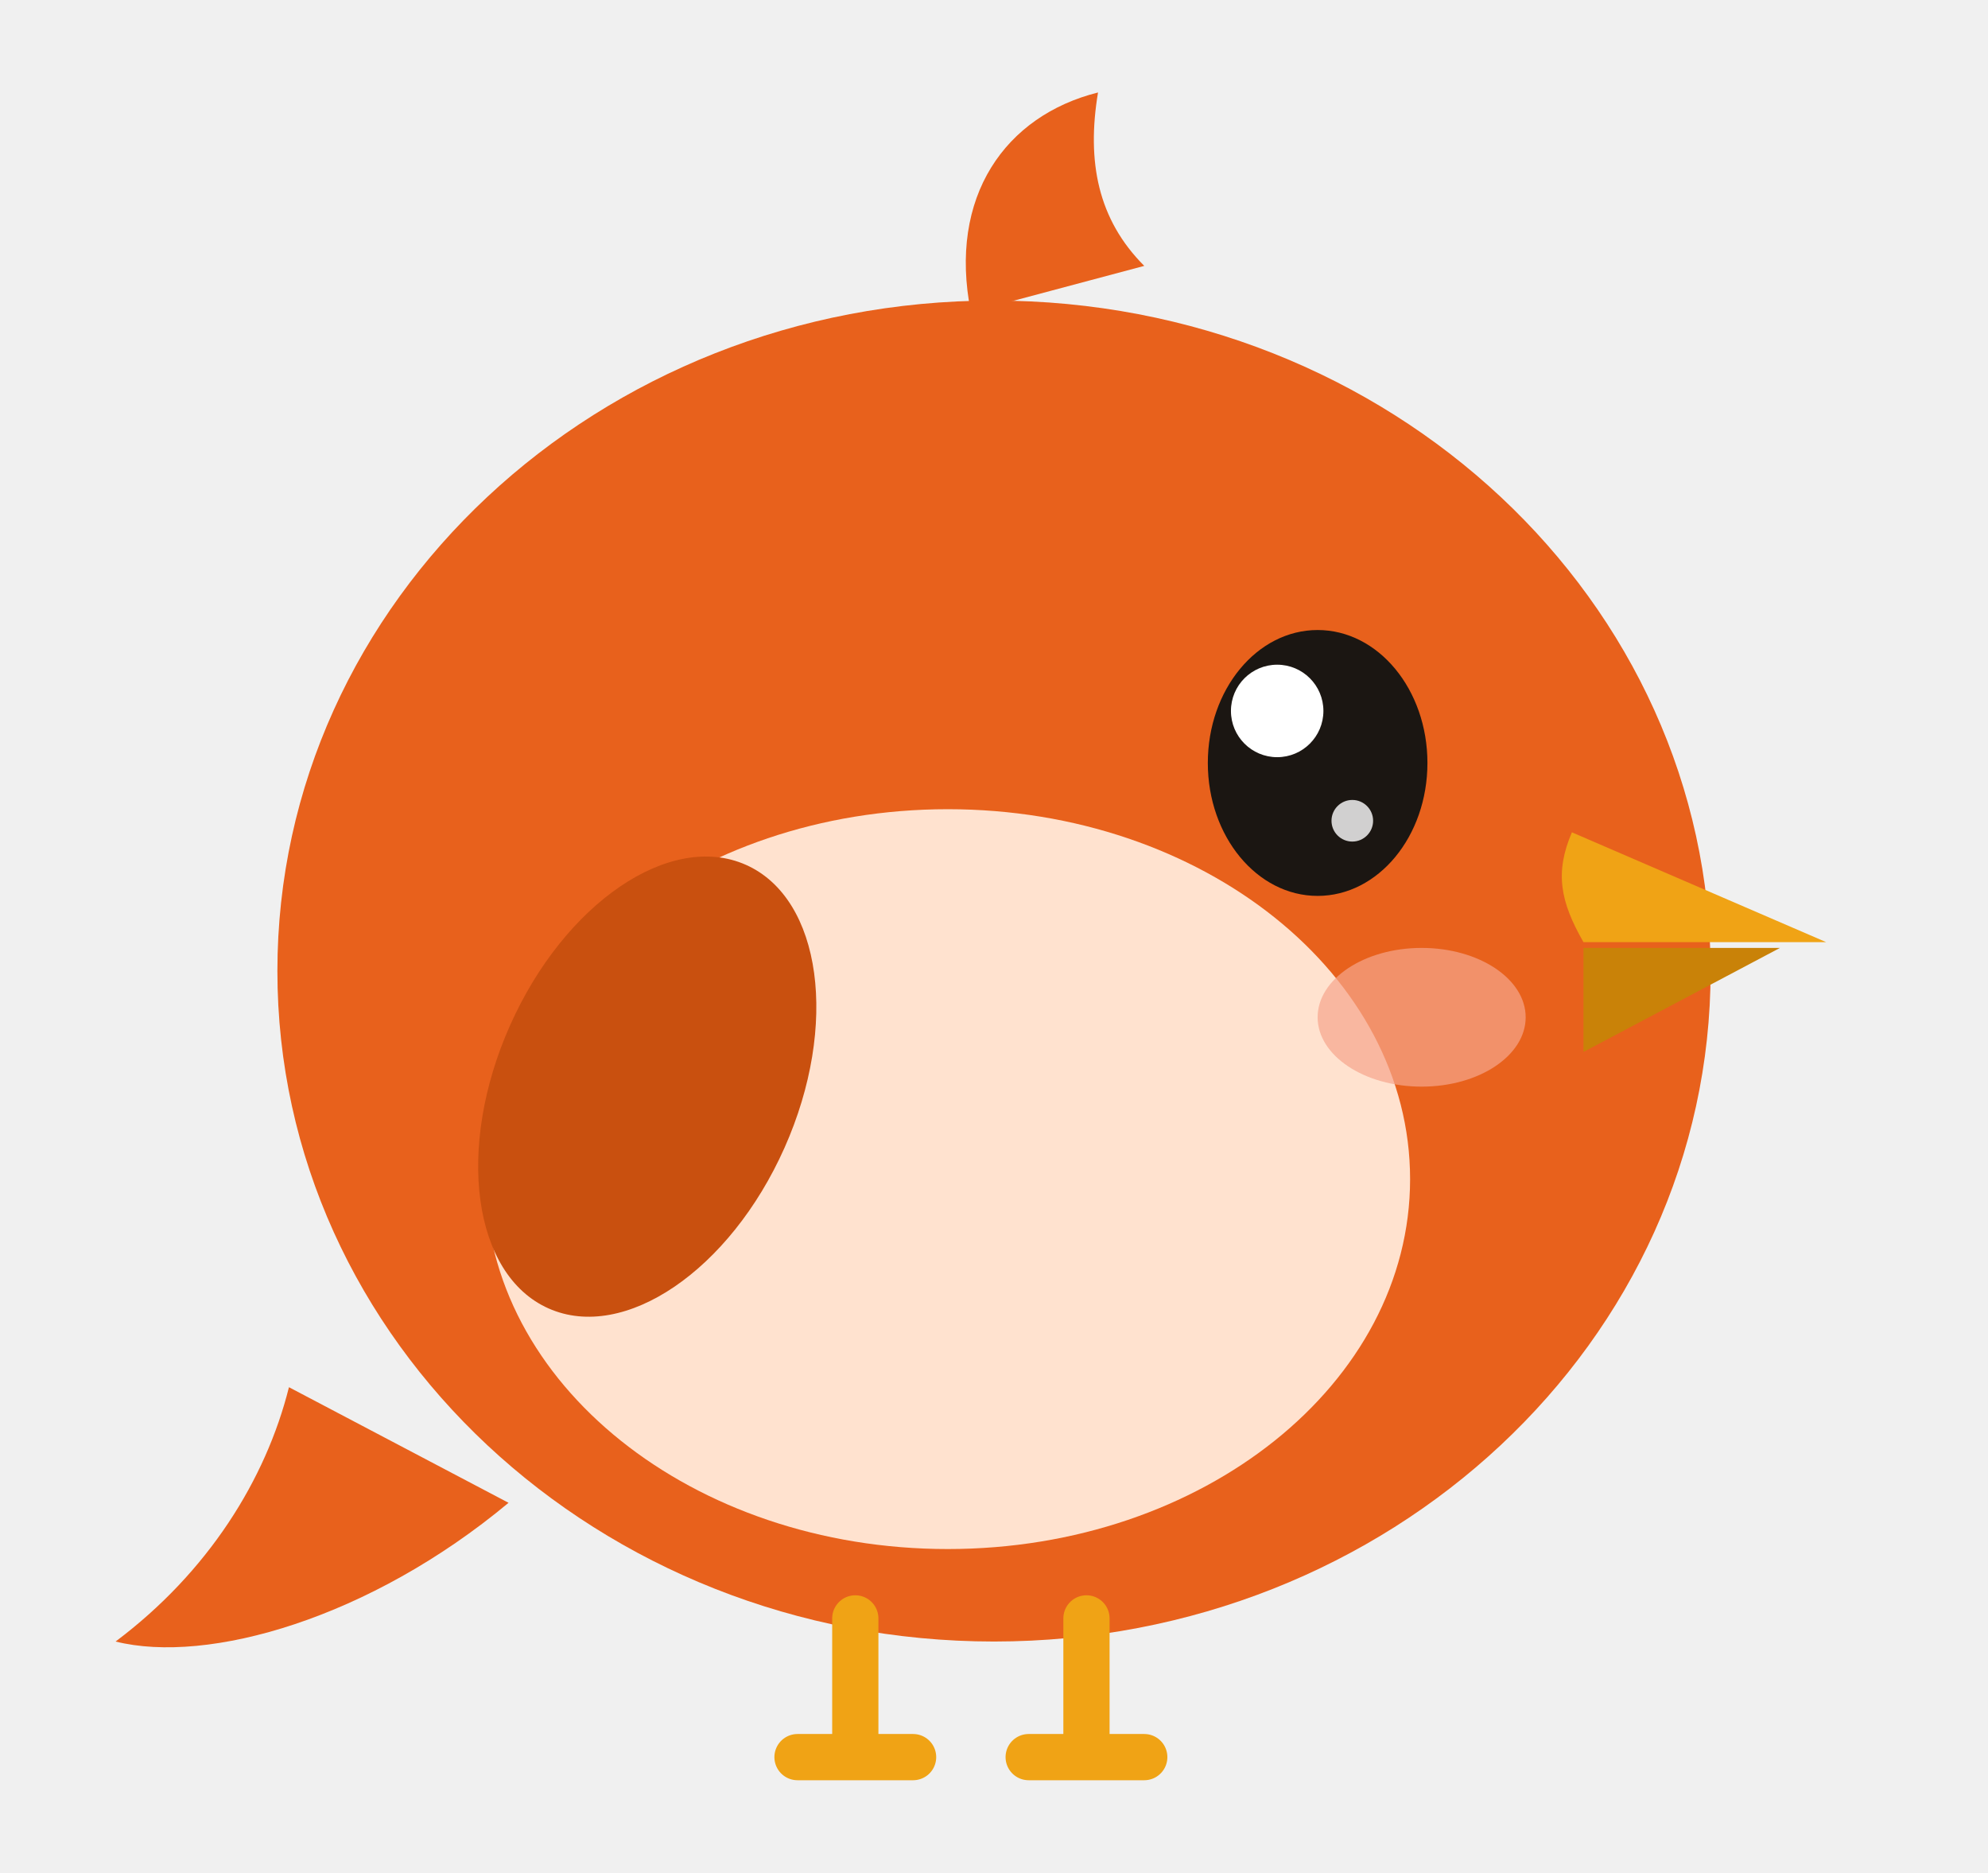
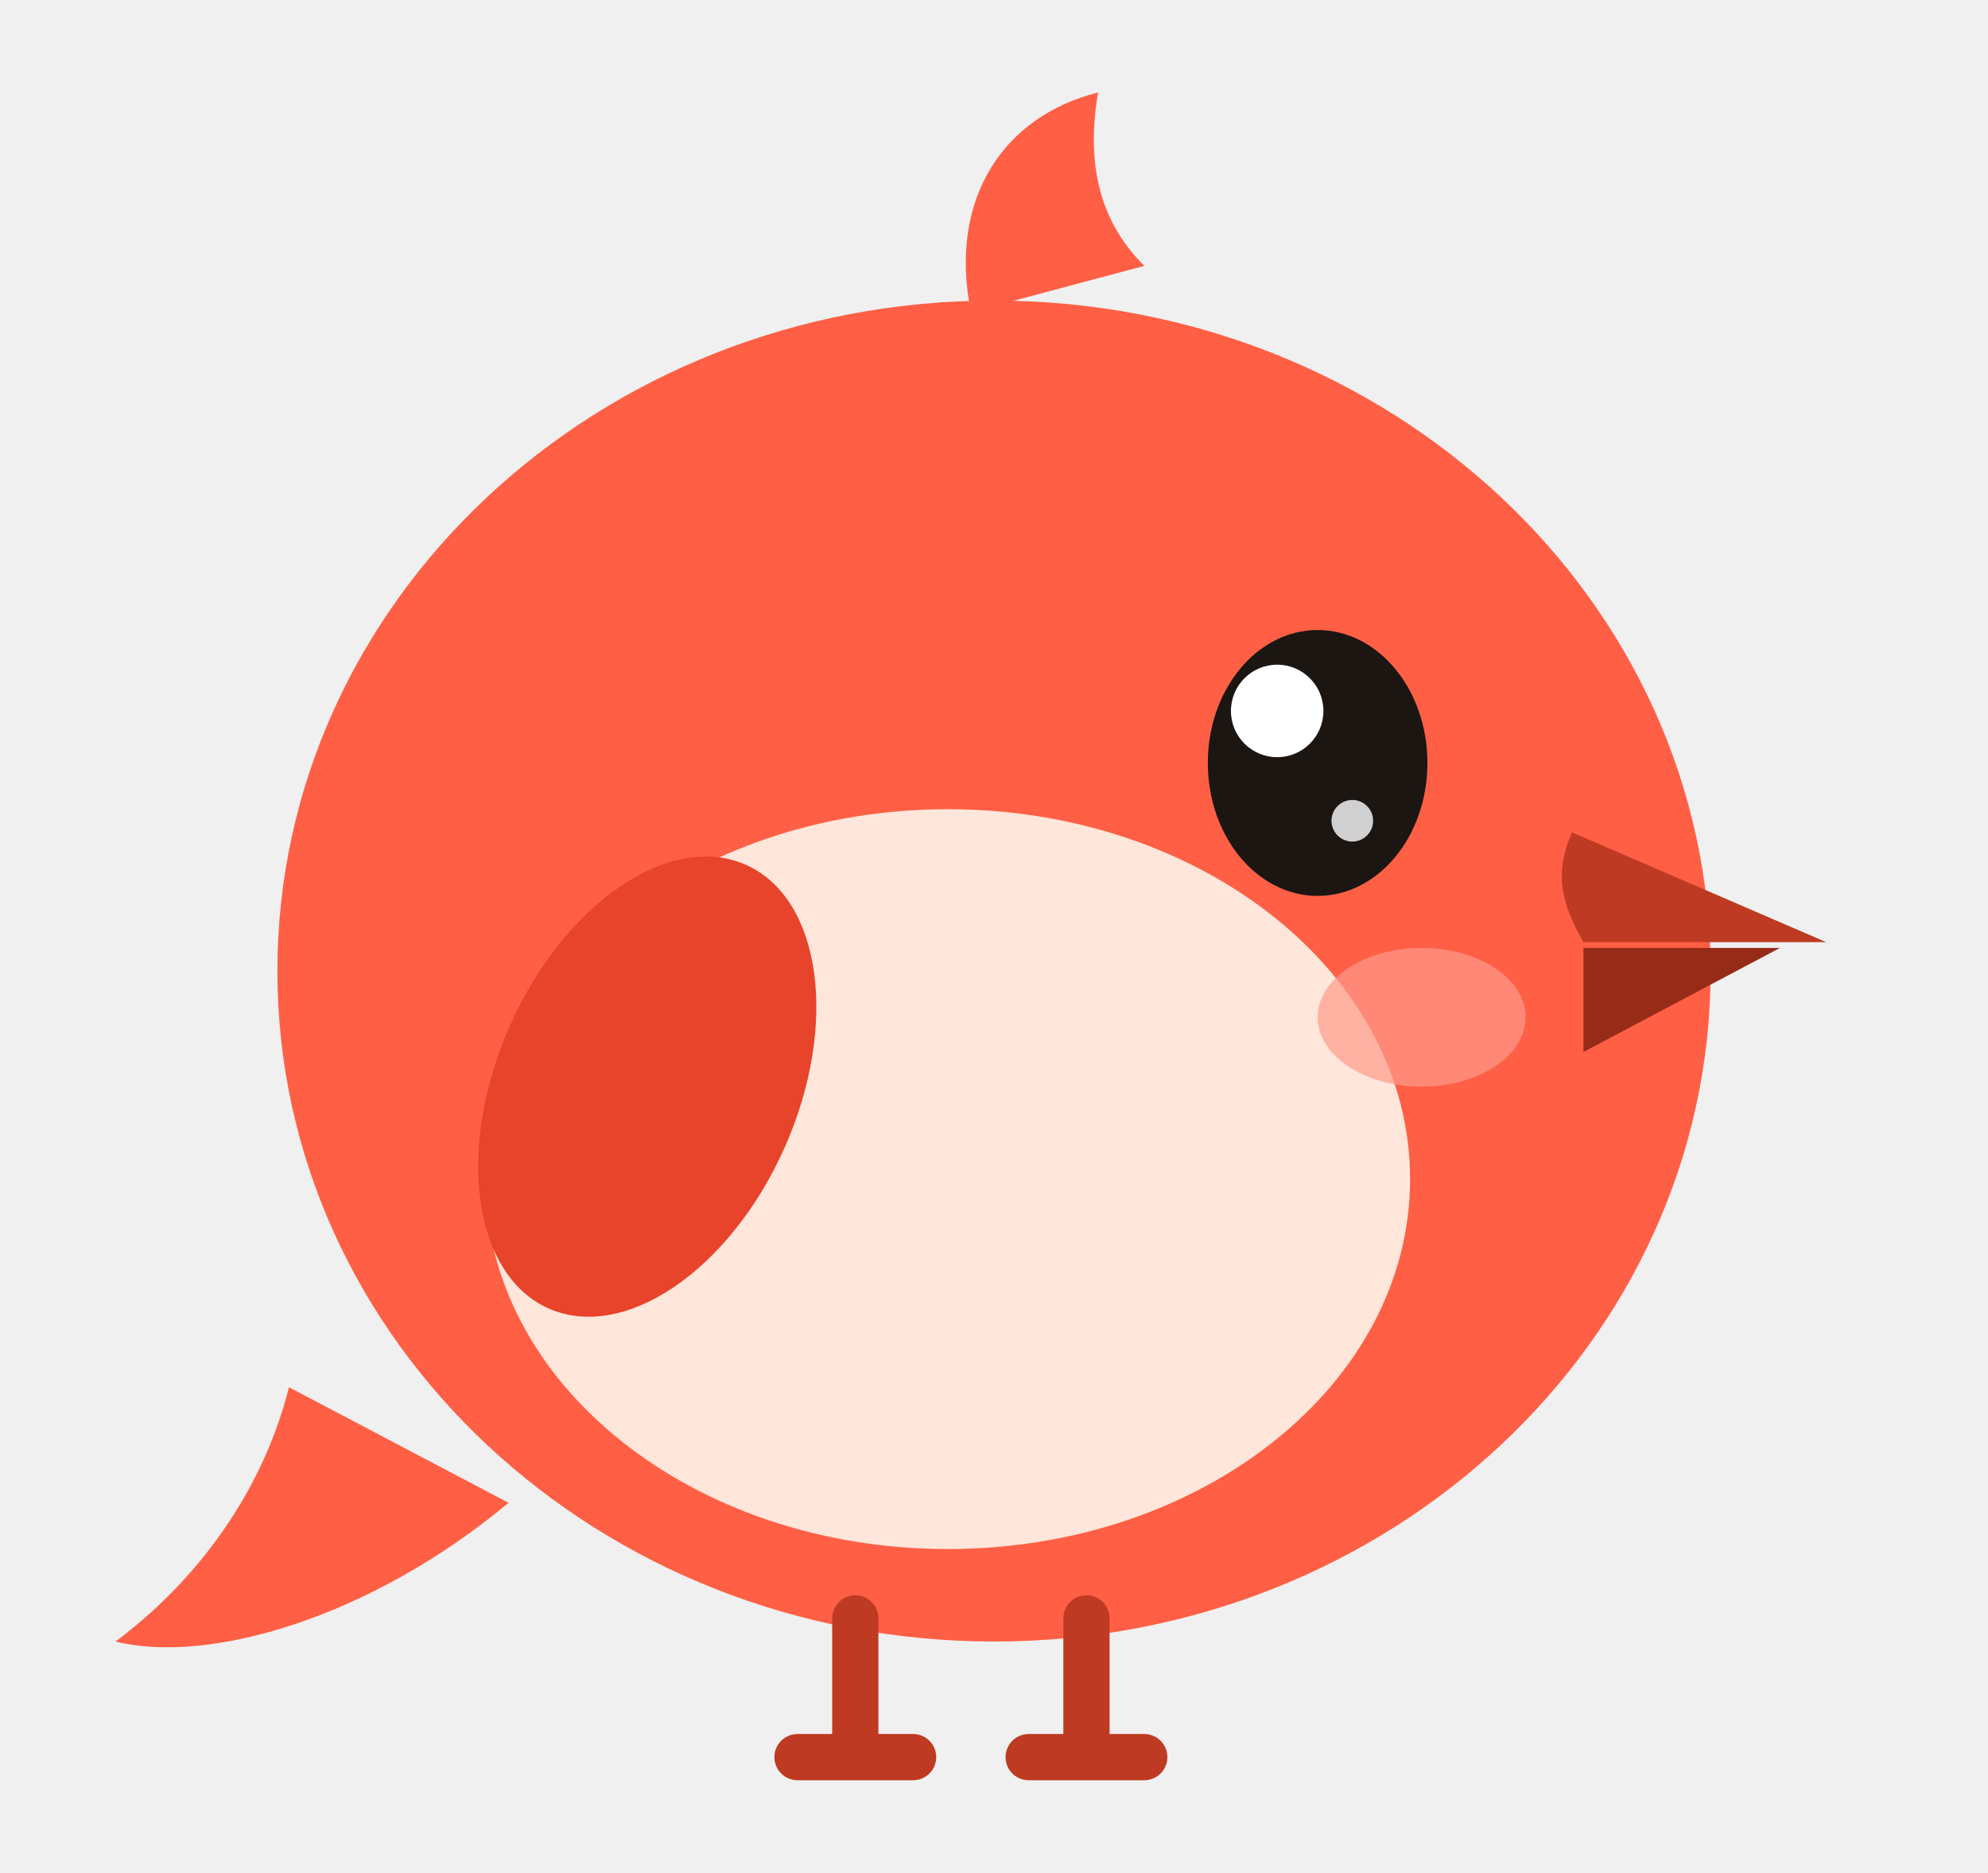
<svg xmlns="http://www.w3.org/2000/svg" viewBox="14 20 172 162">
  <g>
    <g>
-       <path d="M58 150c-12 10-26 14-34 12 8-6 13-14 15-22" fill="#e8611c" />
-       <path d="M98 47c-2-10 3-17 11-19-1 6 0 11 4 15" fill="#e8611c" />
-       <ellipse cx="100" cy="104" rx="62" ry="58" fill="#e8611c" />
-       <ellipse cx="96" cy="122" rx="40" ry="32" fill="#ffe2cf" />
-       <ellipse cx="70" cy="114" rx="13" ry="21" transform="rotate(24 70 114)" fill="#c9500f" />
-       <path d="M151 102h17l-17 9z" fill="#c98208" />
-       <path d="M150 92l22 9.5h-21c-2-3.5-2.5-6-1-9.5z" fill="#f0a315" />
+       <path d="M58 150c-12 10-26 14-34 12 8-6 13-14 15-22" fill="#ff5f45" />
+       <path d="M98 47c-2-10 3-17 11-19-1 6 0 11 4 15" fill="#ff5f45" />
+       <ellipse cx="100" cy="104" rx="62" ry="58" fill="#ff5f45" />
+       <ellipse cx="96" cy="122" rx="40" ry="32" fill="#ffe6da" />
+       <ellipse cx="70" cy="114" rx="13" ry="21" transform="rotate(24 70 114)" fill="#e8432b" />
+       <path d="M151 102h17l-17 9z" fill="#962b17" />
+       <path d="M150 92l22 9.5h-21c-2-3.5-2.5-6-1-9.5z" fill="#bf3a22" />
      <g>
        <ellipse cx="128" cy="86" rx="9.5" ry="11.5" fill="#1b1612" />
        <circle cx="124.5" cy="81.5" r="4" fill="#fff" />
        <circle cx="131" cy="91" r="1.8" fill="#fff" opacity="0.8" />
      </g>
-       <ellipse cx="137" cy="108" rx="9" ry="6" fill="#f6a58c" opacity="0.7" />
+       <ellipse cx="137" cy="108" rx="9" ry="6" fill="#ff9a8a" opacity="0.7" />
    </g>
-     <path d="M88 160v12m-5 0h10M108 160v12m-5 0h10" stroke="#f0a315" stroke-width="4" stroke-linecap="round" />
+     <path d="M88 160v12m-5 0h10M108 160v12m-5 0h10" stroke="#bf3a22" stroke-width="4" stroke-linecap="round" />
  </g>
</svg>
